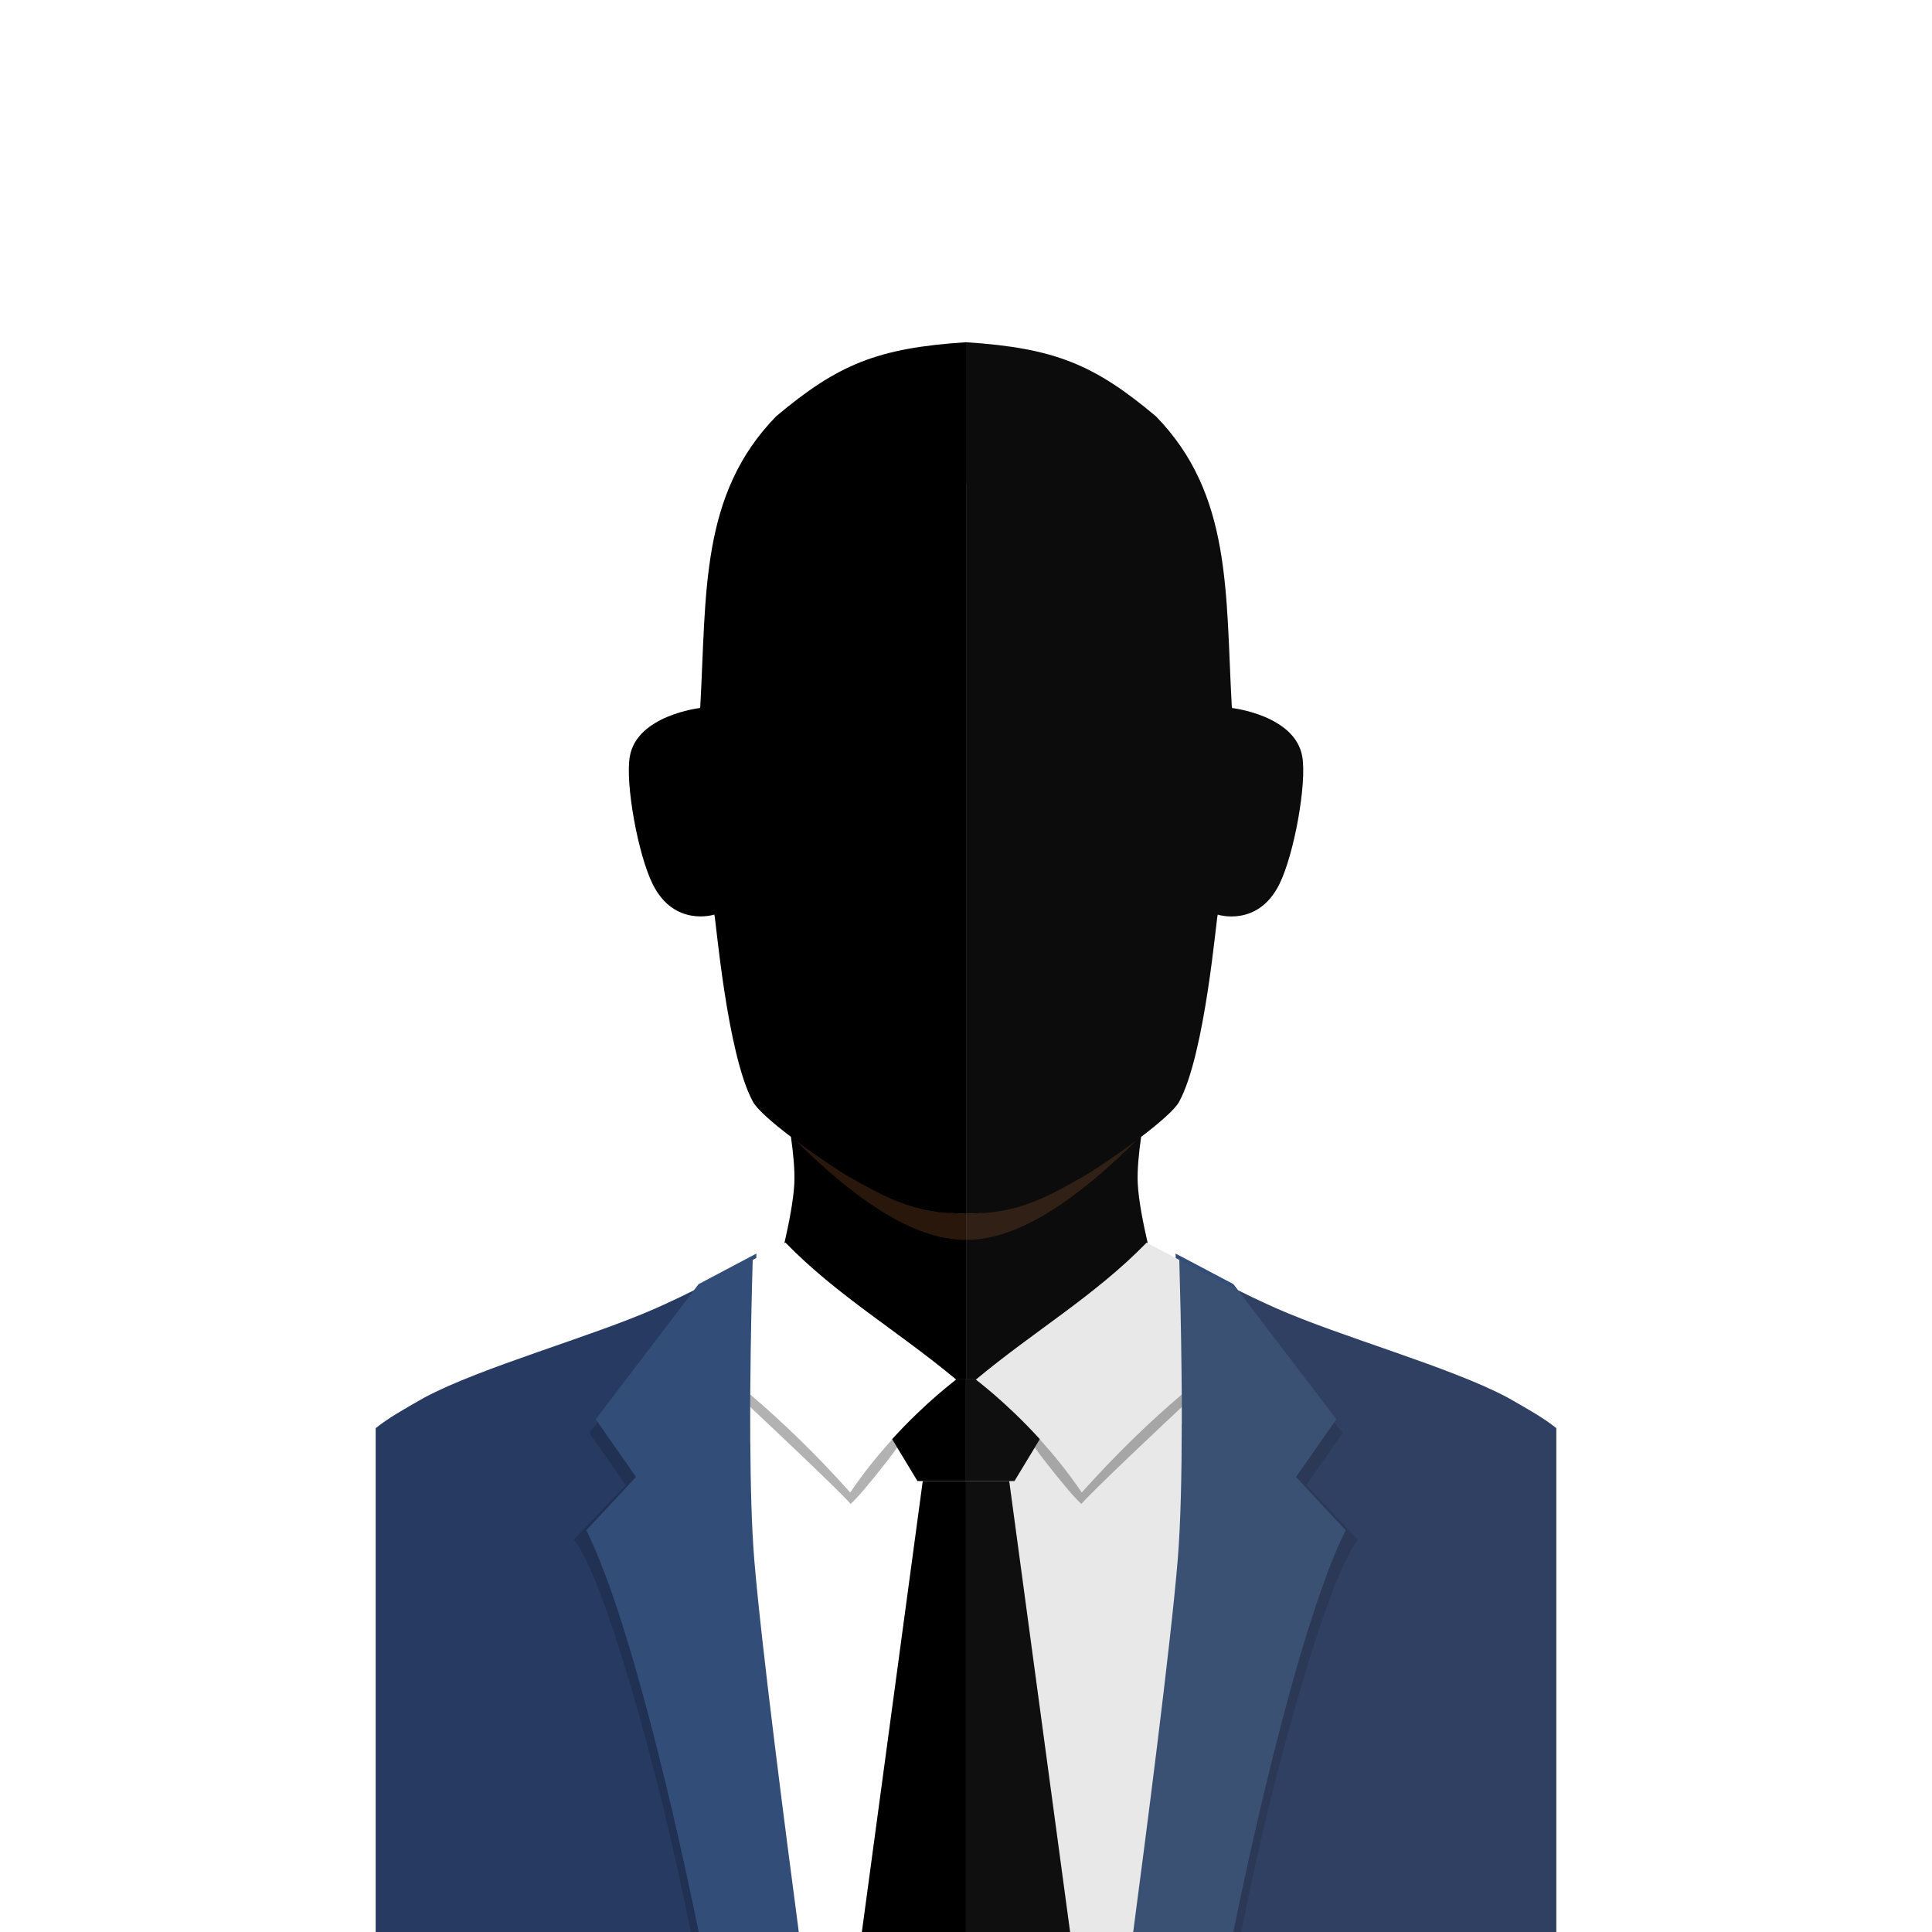
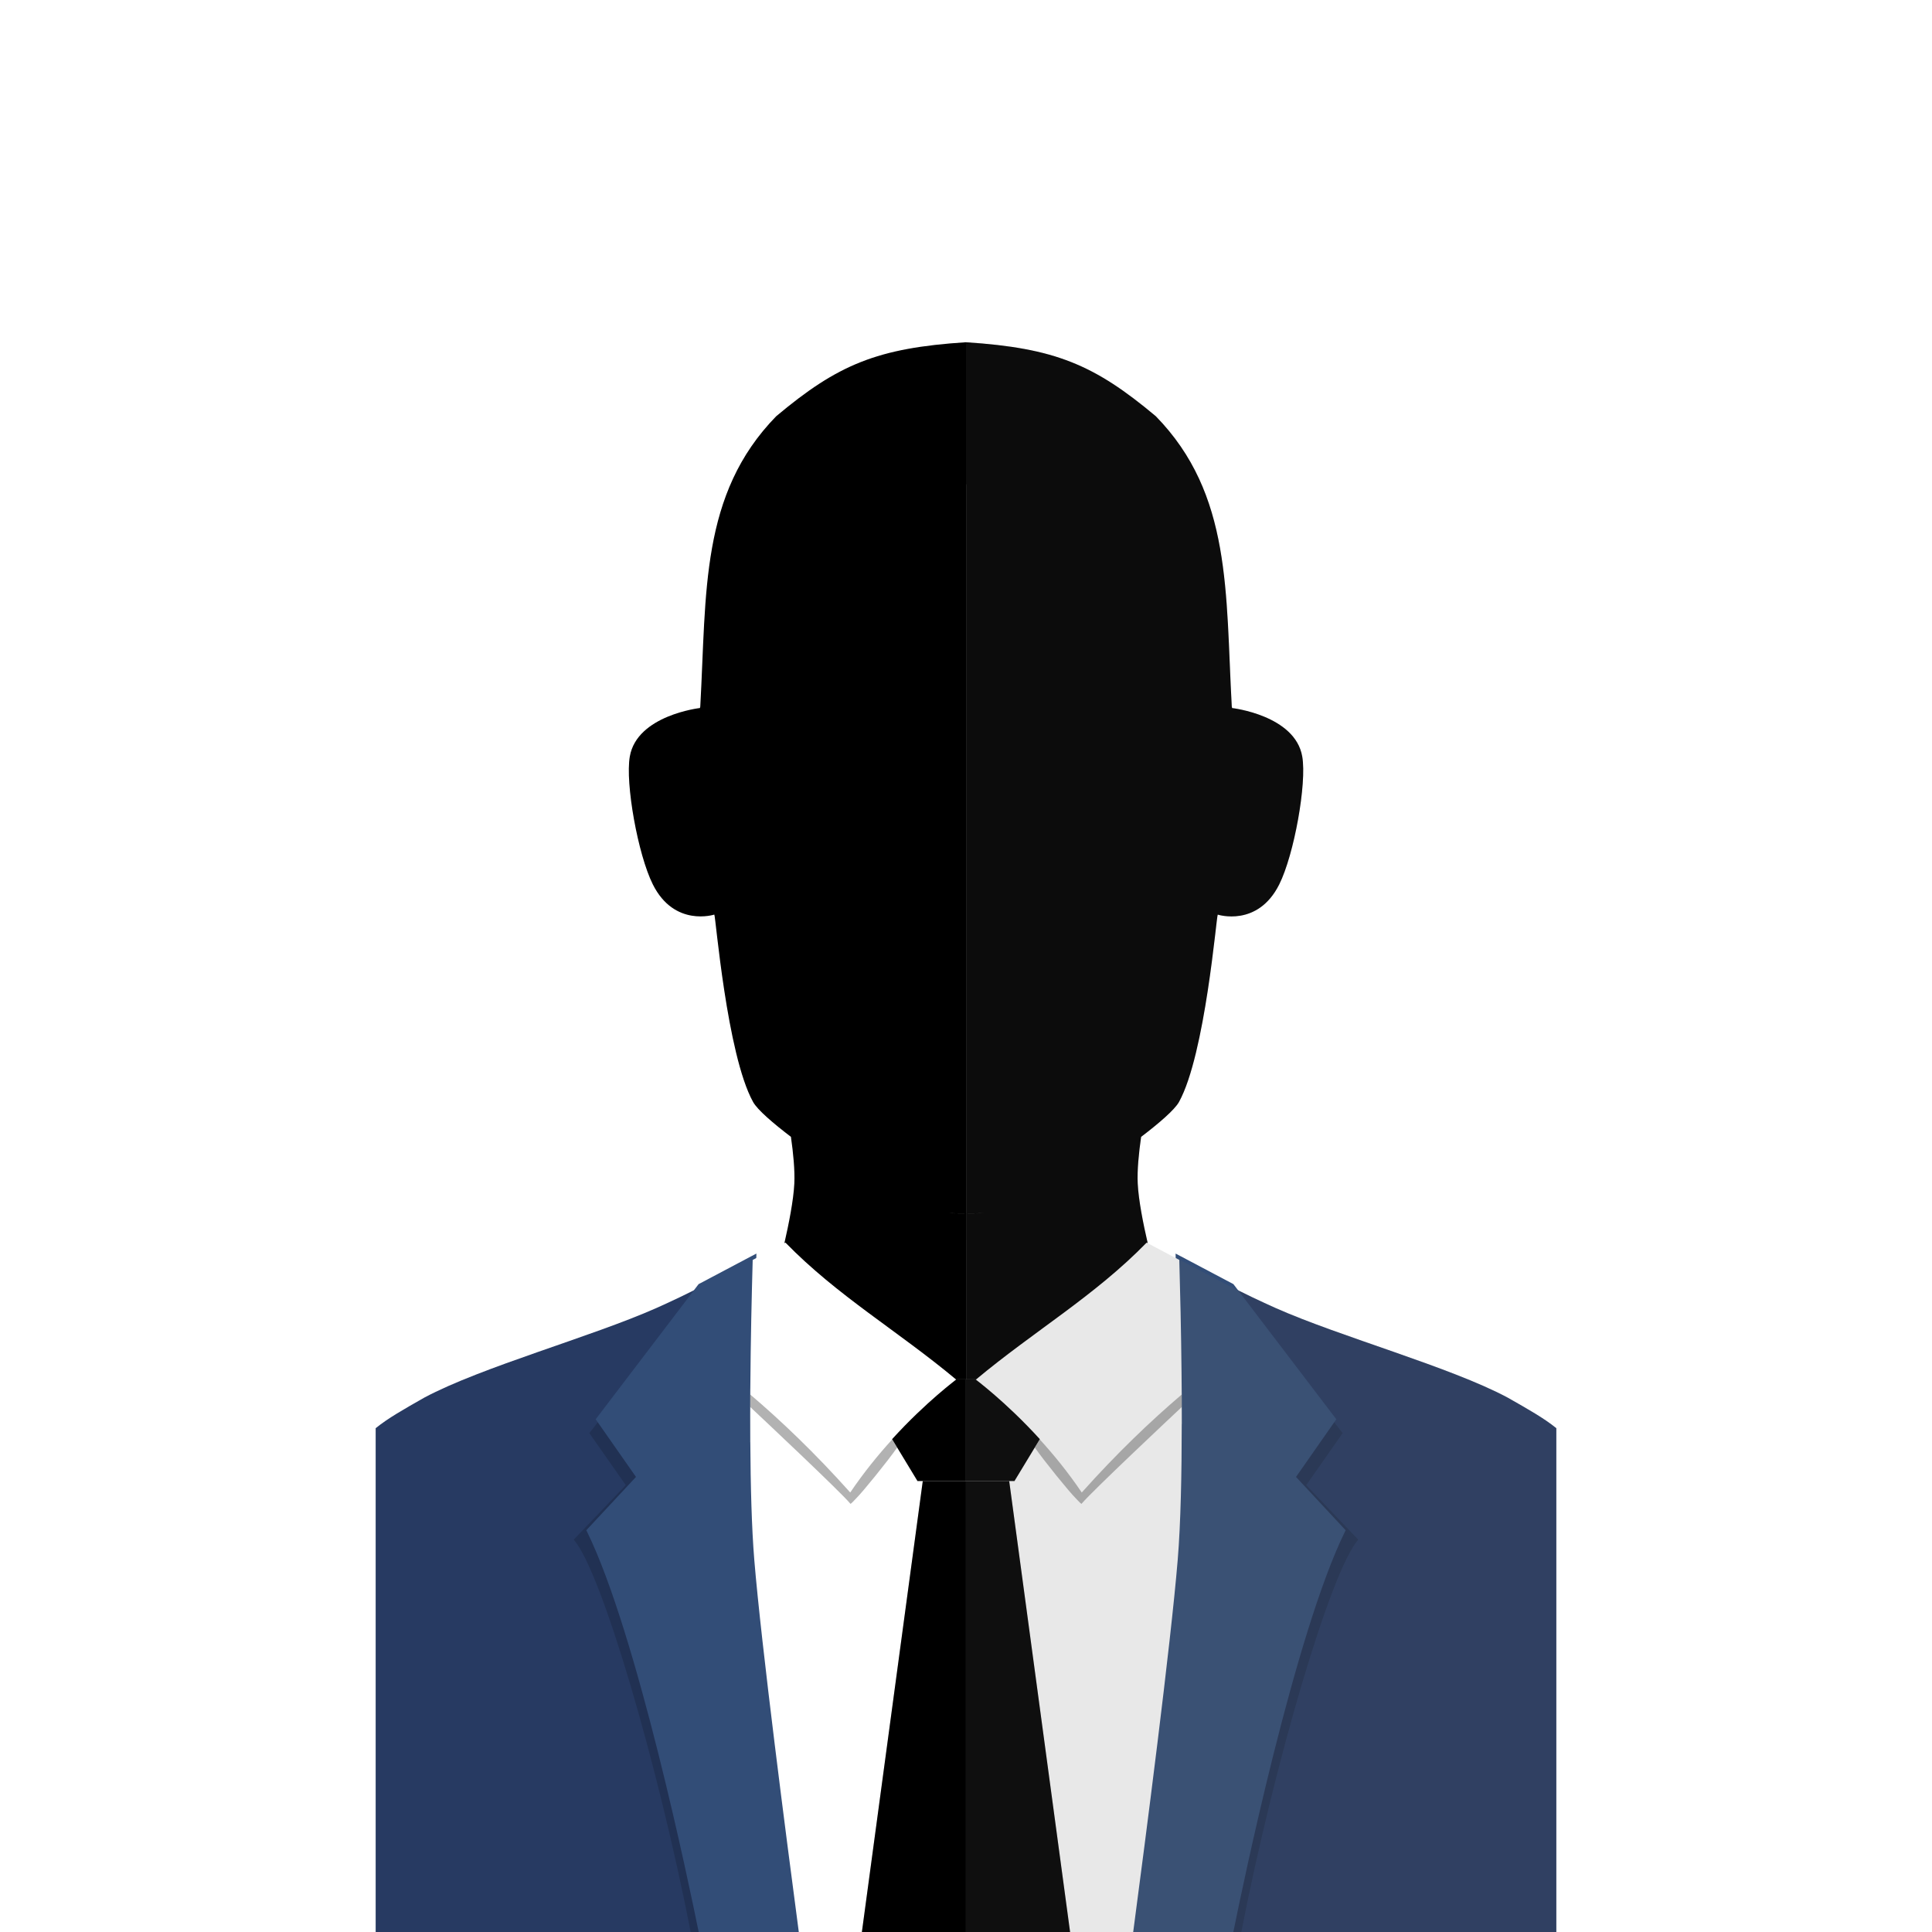
<svg xmlns="http://www.w3.org/2000/svg" height="500px" width="500px" viewBox="0 0 44 72" id="body-svg">
  <defs />
  <g id="Body" style="display: inline">
    <path id="Suit" d="M 12.275 47.871 C 11.685 48.184 10.975 48.518 10.467 48.744 C 8.058 49.815 3.955 50.94 1.816 52.083 C 1.054 52.516 0.459 52.852 0 53.225 L 0 72 L 12.173 72 C 11.822 70.262 9.874 60.867 8.009 57.051 L 9.871 55.051 L 8.515 52.895 L 12.275 47.871 z M 31.725 47.871 L 35.485 52.895 L 34.129 55.051 L 35.991 57.051 C 34.126 60.867 32.178 70.262 31.826 72 L 44 72 L 44 53.225 C 43.541 52.852 42.946 52.516 42.183 52.083 C 40.045 50.94 35.942 49.815 33.533 48.744 C 33.025 48.518 32.315 48.184 31.725 47.871 z " style="fill-rule: evenodd; fill: rgb(39, 58, 98)" />
    <path id="LapelShadow" d="M 8.362 52.896 L 7.962 53.407 L 9.32 55.347 L 7.38 57.379 C 8.412 58.533 10.529 65.793 11.739 72 L 12.173 72 C 11.822 70.263 9.874 60.868 8.009 57.052 L 9.871 55.052 L 8.362 52.896 z M 35.638 52.896 L 34.129 55.052 L 35.991 57.052 C 34.126 60.868 32.178 70.263 31.826 72 L 32.261 72 C 33.471 65.793 35.588 58.533 36.62 57.379 L 34.68 55.347 L 36.038 53.407 L 35.638 52.896 z " style="fill: rgb(0, 0, 0); fill-rule: evenodd; fill-opacity: 0.15" />
    <path id="Lapel" d="M 14.189 46.717 L 13.988 46.822 C 13.68 46.986 12.807 47.447 12.061 47.842 L 12.035 47.855 L 8.199 52.892 L 9.701 55.041 L 7.85 57.028 L 7.89 57.109 C 8.812 58.995 9.768 62.299 10.531 65.338 C 11.289 68.357 11.858 71.113 12.038 72 L 15.903 72 L 15.9 71.982 C 15.44 68.508 14.503 61.293 14.242 58.119 C 13.996 55.124 14.103 49.784 14.184 46.943 L 14.189 46.717 z M 29.811 46.717 L 29.816 46.943 C 29.897 49.784 30.004 55.124 29.758 58.119 C 29.497 61.293 28.56 68.508 28.1 71.982 L 28.097 72 L 31.963 72 C 32.143 71.113 32.711 68.357 33.469 65.338 C 34.232 62.299 35.188 58.995 36.109 57.109 L 36.149 57.028 L 34.299 55.041 L 35.801 52.892 L 31.965 47.855 L 31.94 47.842 C 31.193 47.447 30.32 46.986 30.012 46.822 L 29.811 46.717 z " style="fill-rule: evenodd; fill: rgb(50, 77, 119)" />
    <path id="Shirt" d="M 15.27 46.309 C 15.202 46.344 14.329 46.807 14.051 46.954 C 14.015 48.217 13.975 49.912 13.962 51.753 L 13.961 51.752 C 13.956 52.414 13.956 53.084 13.96 53.745 L 13.962 53.748 C 13.972 55.374 14.012 56.935 14.11 58.13 C 14.372 61.314 15.309 68.525 15.769 72 L 18.12 72 L 21.999 72 L 21.999 55.421 L 22.001 55.421 L 22.001 72 L 25.88 72 L 28.231 72 C 28.691 68.525 29.628 61.314 29.89 58.13 C 30.002 56.769 30.039 54.934 30.04 53.068 L 30.043 53.064 C 30.043 52.699 30.042 52.333 30.04 51.969 C 30.039 51.95 30.039 51.932 30.039 51.913 C 30.038 51.796 30.037 51.68 30.036 51.564 C 30.036 51.461 30.035 51.357 30.034 51.255 C 30.034 51.23 30.034 51.205 30.033 51.18 L 30.033 51.18 C 30.017 49.562 29.981 48.085 29.949 46.954 C 29.671 46.807 28.798 46.344 28.73 46.309 C 26.791 48.299 24.539 49.6 22.369 51.412 C 22.369 51.412 22.362 51.407 22.362 51.407 L 22.001 51.407 L 22.001 51.674 L 21.999 51.674 L 21.999 51.407 L 21.637 51.407 C 21.638 51.407 21.631 51.412 21.631 51.412 C 19.461 49.6 17.209 48.299 15.27 46.309 z M 14.838 52.743 C 14.988 52.879 15.139 53.018 15.292 53.162 C 15.445 53.306 15.599 53.453 15.755 53.605 C 15.911 53.757 16.068 53.912 16.227 54.072 C 16.385 54.231 16.545 54.395 16.706 54.563 C 16.867 54.73 17.029 54.902 17.193 55.079 C 17.356 55.255 17.52 55.436 17.686 55.621 C 17.52 55.436 17.356 55.255 17.193 55.079 C 17.029 54.902 16.867 54.73 16.706 54.563 C 16.545 54.395 16.385 54.231 16.227 54.072 C 16.068 53.912 15.911 53.757 15.755 53.605 C 15.599 53.453 15.445 53.306 15.292 53.162 C 15.139 53.018 14.988 52.879 14.838 52.743 z M 29.162 52.743 C 29.012 52.879 28.861 53.018 28.708 53.162 C 28.555 53.306 28.401 53.453 28.245 53.605 C 28.089 53.757 27.931 53.912 27.773 54.072 C 27.614 54.231 27.455 54.395 27.294 54.563 C 27.133 54.73 26.97 54.902 26.807 55.079 C 26.644 55.255 26.48 55.436 26.314 55.621 C 26.254 55.532 26.193 55.444 26.132 55.358 C 26.193 55.444 26.254 55.532 26.314 55.621 C 26.48 55.436 26.644 55.255 26.807 55.079 C 26.97 54.902 27.133 54.73 27.294 54.563 C 27.455 54.395 27.614 54.231 27.773 54.072 C 27.931 53.912 28.089 53.757 28.245 53.605 C 28.401 53.453 28.555 53.306 28.708 53.162 C 28.861 53.018 29.012 52.879 29.162 52.743 z M 19.252 53.641 C 19.123 53.783 18.991 53.931 18.86 54.085 C 18.794 54.162 18.728 54.24 18.662 54.32 C 18.596 54.4 18.53 54.481 18.465 54.564 C 18.407 54.636 18.35 54.709 18.293 54.783 C 18.35 54.709 18.407 54.636 18.465 54.564 C 18.53 54.482 18.596 54.4 18.662 54.32 C 18.728 54.241 18.794 54.162 18.86 54.085 C 18.992 53.931 19.123 53.783 19.252 53.641 z M 25.394 54.389 C 25.431 54.434 25.467 54.479 25.503 54.524 C 25.467 54.479 25.431 54.434 25.394 54.389 z M 25.575 54.613 C 25.613 54.661 25.65 54.71 25.688 54.758 C 25.651 54.71 25.613 54.661 25.575 54.613 z M 18.24 54.852 C 18.197 54.907 18.155 54.964 18.113 55.02 C 18.155 54.964 18.197 54.908 18.24 54.852 z M 25.769 54.863 C 25.814 54.923 25.859 54.983 25.904 55.043 C 25.859 54.983 25.814 54.923 25.769 54.863 z M 25.935 55.084 C 25.988 55.157 26.042 55.231 26.095 55.305 C 26.042 55.231 25.988 55.157 25.935 55.084 z M 18.056 55.097 C 18.011 55.158 17.966 55.221 17.921 55.283 C 17.966 55.221 18.011 55.158 18.056 55.097 z " style="fill-rule: evenodd; fill: rgb(255, 255, 255)" />
    <path id="CollarShadow" d="M 30.032 51.18 C 30.034 51.424 30.037 51.664 30.039 51.913 C 30.037 51.668 30.036 51.422 30.033 51.18 L 30.032 51.18 z M 21.999 51.674 L 21.999 55.195 L 21.999 55.421 L 22.001 55.421 L 22.001 55.195 L 22.001 51.674 L 21.999 51.674 z M 13.961 51.752 C 13.956 52.414 13.956 53.084 13.96 53.745 L 13.962 53.748 C 13.96 53.313 13.959 52.874 13.96 52.436 C 14.382 52.831 17.292 55.566 17.678 56.024 L 17.697 56.046 C 17.757 56.006 17.82 55.927 17.916 55.831 C 18.159 55.588 19.068 54.471 19.436 53.945 L 20.193 55.195 L 19.252 53.641 C 18.734 54.209 18.191 54.873 17.686 55.621 C 16.363 54.141 15.103 52.943 13.96 51.969 C 13.961 51.895 13.962 51.826 13.962 51.753 L 13.961 51.752 z M 30.04 51.969 C 28.897 52.943 27.637 54.141 26.314 55.621 C 25.807 54.871 25.265 54.208 24.748 53.641 L 24.564 53.945 C 24.932 54.471 25.841 55.588 26.084 55.831 C 26.18 55.927 26.243 56.006 26.303 56.046 L 26.322 56.024 C 26.708 55.566 29.618 52.831 30.04 52.436 C 30.04 52.646 30.04 52.857 30.04 53.068 L 30.043 53.064 C 30.043 52.699 30.042 52.333 30.04 51.969 z " style="fill: rgb(0, 0, 0); fill-rule: evenodd; fill-opacity: 0.304" />
    <g id="TieGroup" style="display: inline">
      <path id="Tie" d="M 20.389,55.195 18.12,72 h 3.879 V 55.195 Z m 1.611,0 V 72 h 3.879 L 23.61,55.195 Z" style="fill-rule: evenodd" />
      <path id="TieKnot" d="m 21.637,51.407 c 0.023,-0.007 -1.103,0.811 -2.391,2.226 l 0.946,1.562 h 1.806 v -3.788 z m 0.363,0 v 3.788 h 1.806 l 0.946,-1.562 c -1.288,-1.415 -2.413,-2.233 -2.391,-2.226 z" style="fill-rule: evenodd" />
      <path id="TieTint" d="M 20.389,55.195 18.12,72 h 3.879 V 55.195 Z m 1.611,0 V 72 h 3.879 L 23.61,55.195 Z" style="fill: rgb(0, 0, 0); fill-opacity: 0.15; fill-rule: evenodd" />
    </g>
    <g id="BowtieGroup" style="display: none">
      <path d="m 15.995,50.022 c -0.056,6.37e-4 -0.101,0.006 -0.136,0.015 -0.968,0.265 -0.773,2.923 -0.699,3.83 0.074,0.907 0.552,3.091 0.846,3.427 0.294,0.336 3.127,-1.042 3.826,-1.68 0.319,-0.292 0.653,-0.66 0.922,-0.975 3.6e-4,3.26e-4 7.05e-4,7.4e-4 0.001,10e-4 0.058,0.053 0.315,0.286 0.513,0.335 0.085,0.021 0.357,0.034 0.732,0.04 0.375,-0.006 0.647,-0.018 0.732,-0.04 0.198,-0.05 0.455,-0.283 0.513,-0.335 3.28e-4,-2.93e-4 6.73e-4,-7.07e-4 0.001,-10e-4 0.269,0.315 0.603,0.683 0.922,0.975 0.699,0.638 3.531,2.016 3.826,1.68 0.294,-0.336 0.773,-2.52 0.846,-3.427 0.074,-0.907 0.268,-3.565 -0.699,-3.83 -0.034,-0.009 -0.079,-0.015 -0.136,-0.015 -0.499,-0.006 -1.883,0.379 -4.589,1.935 -0.375,-0.302 -0.782,-0.596 -1.416,-0.596 -0.634,0 -1.041,0.294 -1.416,0.596 -2.706,-1.556 -4.09,-1.94 -4.589,-1.935 z" id="Bowtie" style="fill-rule: evenodd" />
      <path d="m 20.579,51.961 c -0.336,0.269 -0.285,1.579 -0.151,2.049 0.068,0.239 0.16,0.48 0.327,0.631 0.058,0.053 0.315,0.286 0.513,0.335 0.085,0.021 0.357,0.034 0.732,0.04 0.375,-0.006 0.647,-0.018 0.732,-0.04 0.198,-0.05 0.455,-0.283 0.513,-0.335 0.167,-0.151 0.259,-0.392 0.327,-0.631 0.134,-0.47 0.185,-1.781 -0.151,-2.049 -0.377,-0.303 -0.784,-0.6 -1.421,-0.6 -0.637,0 -1.044,0.296 -1.421,0.6 z m -3.483,1.139 c -0.09,0.002 -0.145,0.029 -0.162,0.096 -0.46,1.789 1.983,0.496 2.755,0.647 0.178,0.035 0.365,0.049 0.548,0.05 -0.041,-0.212 -0.092,-0.309 -0.095,-0.592 -1.598,0.261 -2.656,-0.209 -3.046,-0.202 z m 9.785,0 c -0.408,0.01 -1.456,0.458 -3.023,0.202 -0.003,0.282 -0.054,0.38 -0.095,0.592 0.183,-0.002 0.371,-0.015 0.548,-0.05 0.773,-0.151 3.215,1.142 2.755,-0.647 -0.019,-0.073 -0.082,-0.099 -0.186,-0.096 z" id="BowtieShadow" style="fill: rgb(0, 0, 0); fill-opacity: 0.13; fill-rule: evenodd" />
    </g>
    <path id="Head" d="m 22,12.754 c -3.311,0.214 -4.781,0.835 -7.072,2.757 -2.841,2.911 -2.594,6.565 -2.831,10.823 -10e-4,0.004 -0.013,0.052 -0.013,0.052 0,0 -2.345,0.267 -2.613,1.807 -0.174,0.998 0.301,3.652 0.858,4.766 0.804,1.607 2.291,1.125 2.291,1.125 0.048,0.028 0.463,5.204 1.444,6.981 0.161,0.293 0.749,0.797 1.412,1.302 0.086,0.602 0.15,1.25 0.126,1.741 -0.031,0.626 -0.206,1.506 -0.37,2.221 0.004,-0.002 0.037,-0.02 0.039,-0.021 1.94,1.99 4.191,3.291 6.362,5.104 0.004,-0.004 0.007,-0.006 0.006,-0.006 h 0.362 v -6.188 c -0.118,0.003 -0.232,0.003 -0.345,5.17e-4 0.112,0.003 0.227,0.003 0.345,-5.17e-4 v -27.168 c 3.6e-4,-2e-5 7.14e-4,2.2e-5 10e-4,0 3.2e-4,2.2e-5 6.73e-4,-2e-5 0.001,0 v 27.168 c 0.118,0.003 0.232,0.003 0.345,5.17e-4 -0.112,0.003 -0.227,0.003 -0.345,-5.17e-4 v 6.188 h 0.362 c -0.001,-3e-4 0.001,0.002 0.006,0.006 2.171,-1.812 4.422,-3.113 6.362,-5.104 0.002,0.001 0.035,0.019 0.039,0.021 C 28.606,45.615 28.431,44.735 28.4,44.109 c -0.025,-0.492 0.04,-1.139 0.126,-1.741 0.662,-0.504 1.25,-1.009 1.412,-1.302 0.981,-1.778 1.396,-6.953 1.444,-6.981 0,0 1.487,0.482 2.291,-1.125 0.557,-1.114 1.032,-3.768 0.858,-4.766 -0.268,-1.54 -2.613,-1.807 -2.613,-1.807 0,0 -0.012,-0.047 -0.013,-0.052 -0.237,-4.258 0.01,-7.912 -2.831,-10.823 -2.292,-1.922 -3.761,-2.543 -7.072,-2.757 z m -6.464,29.66 c 0.069,0.052 0.139,0.105 0.209,0.157 -0.07,-0.052 -0.14,-0.104 -0.209,-0.157 z m 0.265,0.198 c 0.167,0.123 0.334,0.242 0.498,0.358 -0.164,-0.116 -0.331,-0.235 -0.498,-0.358 z m 12.397,0 c -0.171,0.126 -0.341,0.248 -0.508,0.366 0.167,-0.118 0.338,-0.24 0.508,-0.366 z m -0.585,0.42 c -0.155,0.108 -0.303,0.21 -0.443,0.305 0.141,-0.095 0.289,-0.196 0.443,-0.305 z m -11.213,0.01 c 0.156,0.109 0.307,0.213 0.449,0.308 -0.142,-0.096 -0.292,-0.198 -0.449,-0.308 z m 0.535,0.366 c 0.147,0.098 0.285,0.188 0.402,0.262 -0.117,-0.074 -0.253,-0.163 -0.402,-0.262 z m 10.112,0.011 c -0.146,0.097 -0.278,0.183 -0.394,0.256 0.113,-0.072 0.251,-0.161 0.394,-0.256 z m -9.654,0.286 c 0.046,0.029 0.092,0.058 0.131,0.081 0.053,0.032 0.098,0.059 0.136,0.08 -0.038,-0.021 -0.084,-0.048 -0.136,-0.08 -0.039,-0.023 -0.086,-0.053 -0.131,-0.081 z m 9.076,0.084 c -0.05,0.03 -0.095,0.056 -0.131,0.076 0.036,-0.02 0.081,-0.046 0.131,-0.076 z M 18.13,44.126 c 0.128,0.071 0.258,0.141 0.389,0.21 -0.131,-0.069 -0.26,-0.139 -0.389,-0.21 z m 7.74,0 c -0.128,0.071 -0.257,0.141 -0.389,0.21 0.131,-0.069 0.261,-0.139 0.389,-0.21 z m -4.775,1.056 c 0.042,0.004 0.084,0.009 0.127,0.013 -0.043,-0.004 -0.085,-0.008 -0.127,-0.013 z m 1.81,0 c -0.042,0.005 -0.084,0.009 -0.127,0.013 0.043,-0.004 0.085,-0.008 0.127,-0.013 z m -1.572,0.022 c 0.097,0.007 0.196,0.012 0.298,0.015 -0.052,-0.001 -0.103,-0.003 -0.154,-0.006 -0.003,-1.57e-4 -0.006,-3.56e-4 -0.009,-5.17e-4 -0.045,-0.002 -0.09,-0.005 -0.134,-0.009 z m 1.334,0 c -0.044,0.003 -0.089,0.006 -0.134,0.009 -0.003,1.61e-4 -0.006,3.6e-4 -0.009,5.17e-4 -0.05,0.003 -0.101,0.004 -0.153,0.006 0.101,-0.003 0.199,-0.008 0.296,-0.015 z" style="fill-rule: evenodd" />
-     <path id="NeckShadow" d="m 15.625,42.48 c 1.954,1.935 4.277,3.751 6.375,3.725 2.099,0.026 4.422,-1.79 6.375,-3.725 -0.818,0.613 -1.706,1.201 -2.032,1.382 -0.001,7e-4 -0.003,0.002 -0.004,0.003 h -5.17e-4 c -0.175,0.097 -0.35,0.196 -0.528,0.294 -0.059,0.033 -0.119,0.065 -0.178,0.097 -0.866,0.468 -1.805,0.892 -3.1,0.957 -3.2e-4,1.8e-5 -6.93e-4,-1.7e-5 -0.001,0 -10e-4,4.3e-5 -0.002,-4.2e-5 -0.003,0 -0.002,1.28e-4 -0.005,4.04e-4 -0.007,5.17e-4 -0.048,0.002 -0.097,0.004 -0.146,0.006 -0.018,4.6e-4 -0.037,6.82e-4 -0.055,10e-4 -0.031,5.63e-4 -0.063,8.64e-4 -0.095,0.001 -0.027,1.52e-4 -0.054,1.52e-4 -0.081,0 -0.048,-3e-4 -0.097,-7.67e-4 -0.146,-0.002 h -5.16e-4 -5.17e-4 c -0.049,0.001 -0.098,0.002 -0.146,0.002 -0.027,1.52e-4 -0.054,1.52e-4 -0.081,0 -0.032,-1.69e-4 -0.063,-4.7e-4 -0.095,-0.001 -0.018,-3.52e-4 -0.037,-5.74e-4 -0.055,-10e-4 -0.049,-0.001 -0.098,-0.003 -0.146,-0.006 -0.002,-1.13e-4 -0.005,-3.89e-4 -0.007,-5.17e-4 -8.5e-4,-4.2e-5 -0.002,4.3e-5 -0.003,0 -3.4e-4,-1.7e-5 -7.13e-4,1.8e-5 -0.001,0 -1.295,-0.065 -2.234,-0.489 -3.1,-0.957 -0.06,-0.032 -0.119,-0.065 -0.178,-0.097 -0.177,-0.098 -0.352,-0.197 -0.528,-0.294 h -5.17e-4 c -9.99e-4,-6.7e-4 -0.003,-0.002 -0.004,-0.003 -0.326,-0.181 -1.214,-0.77 -2.032,-1.382 z" style="fill: rgb(160, 90, 44); fill-opacity: 0.261; fill-rule: evenodd" />
+     <path id="NeckShadow" d="m 15.625,42.48 c 1.954,1.935 4.277,3.751 6.375,3.725 2.099,0.026 4.422,-1.79 6.375,-3.725 -0.818,0.613 -1.706,1.201 -2.032,1.382 -0.001,7e-4 -0.003,0.002 -0.004,0.003 h -5.17e-4 c -0.175,0.097 -0.35,0.196 -0.528,0.294 -0.059,0.033 -0.119,0.065 -0.178,0.097 -0.866,0.468 -1.805,0.892 -3.1,0.957 -3.2e-4,1.8e-5 -6.93e-4,-1.7e-5 -0.001,0 -10e-4,4.3e-5 -0.002,-4.2e-5 -0.003,0 -0.002,1.28e-4 -0.005,4.04e-4 -0.007,5.17e-4 -0.048,0.002 -0.097,0.004 -0.146,0.006 -0.018,4.6e-4 -0.037,6.82e-4 -0.055,10e-4 -0.031,5.63e-4 -0.063,8.64e-4 -0.095,0.001 -0.027,1.52e-4 -0.054,1.52e-4 -0.081,0 -0.048,-3e-4 -0.097,-7.67e-4 -0.146,-0.002 h -5.16e-4 -5.17e-4 c -0.049,0.001 -0.098,0.002 -0.146,0.002 -0.027,1.52e-4 -0.054,1.52e-4 -0.081,0 -0.032,-1.69e-4 -0.063,-4.7e-4 -0.095,-0.001 -0.018,-3.52e-4 -0.037,-5.74e-4 -0.055,-10e-4 -0.049,-0.001 -0.098,-0.003 -0.146,-0.006 -0.002,-1.13e-4 -0.005,-3.89e-4 -0.007,-5.17e-4 -8.5e-4,-4.2e-5 -0.002,4.3e-5 -0.003,0 -3.4e-4,-1.7e-5 -7.13e-4,1.8e-5 -0.001,0 -1.295,-0.065 -2.234,-0.489 -3.1,-0.957 -0.06,-0.032 -0.119,-0.065 -0.178,-0.097 -0.177,-0.098 -0.352,-0.197 -0.528,-0.294 h -5.17e-4 c -9.99e-4,-6.7e-4 -0.003,-0.002 -0.004,-0.003 -0.326,-0.181 -1.214,-0.77 -2.032,-1.382 z" style="fill: #000000; fill-opacity: 0.2; fill-rule: evenodd" />
    <path d="m 28.729,46.309 c 0.068,0.036 0.941,0.498 1.219,0.645 0.005,0.186 0.011,0.402 0.016,0.606 -0.005,-0.208 -0.011,-0.433 -0.016,-0.621 0.285,0.151 1.08,0.571 1.784,0.944 l -0.008,-0.011 c 0.59,0.312 1.3,0.646 1.808,0.872 2.409,1.071 6.512,2.197 8.651,3.339 0.762,0.433 1.357,0.77 1.816,1.142 V 72 H 32.26 v 5.16e-4 H 31.826 28.23 V 72 H 25.879 22 v -16.805 -3.788 h 0.362 c -0.001,-3.39e-4 0.001,0.002 0.006,0.006 2.171,-1.812 4.422,-3.113 6.362,-5.104 z" id="RightTint" style="fill: rgb(102, 102, 102); fill-opacity: 0.15; fill-rule: evenodd" />
    <path d="m 22,12.754 v 5.297 c 3.6e-4,2e-5 7.06e-4,-2.1e-5 10e-4,0 v 27.168 h -5.17e-4 -5.16e-4 v 0.986 c 2.76e-4,4e-6 7.23e-4,-5e-6 0.001,0 v 5.202 h 0.362 c -0.001,-3e-4 0.001,0.002 0.006,0.006 2.171,-1.812 4.422,-3.113 6.362,-5.104 0.002,0.001 0.035,0.019 0.039,0.021 -0.164,-0.715 -0.339,-1.594 -0.37,-2.221 -0.025,-0.492 0.04,-1.139 0.126,-1.741 0.662,-0.504 1.25,-1.009 1.412,-1.302 0.981,-1.778 1.396,-6.953 1.444,-6.981 0,0 1.487,0.482 2.291,-1.125 0.557,-1.114 1.032,-3.768 0.858,-4.766 C 34.263,26.653 31.917,26.386 31.917,26.386 c 0,0 -0.012,-0.047 -0.013,-0.051 -0.237,-4.258 0.01,-7.913 -2.831,-10.824 -2.292,-1.922 -3.761,-2.543 -7.072,-2.757 z" id="HeadTint" style="         fill: rgb(102, 102, 102);         fill-opacity: 0.123;         fill-rule: evenodd;       " />
  </g>
</svg>
